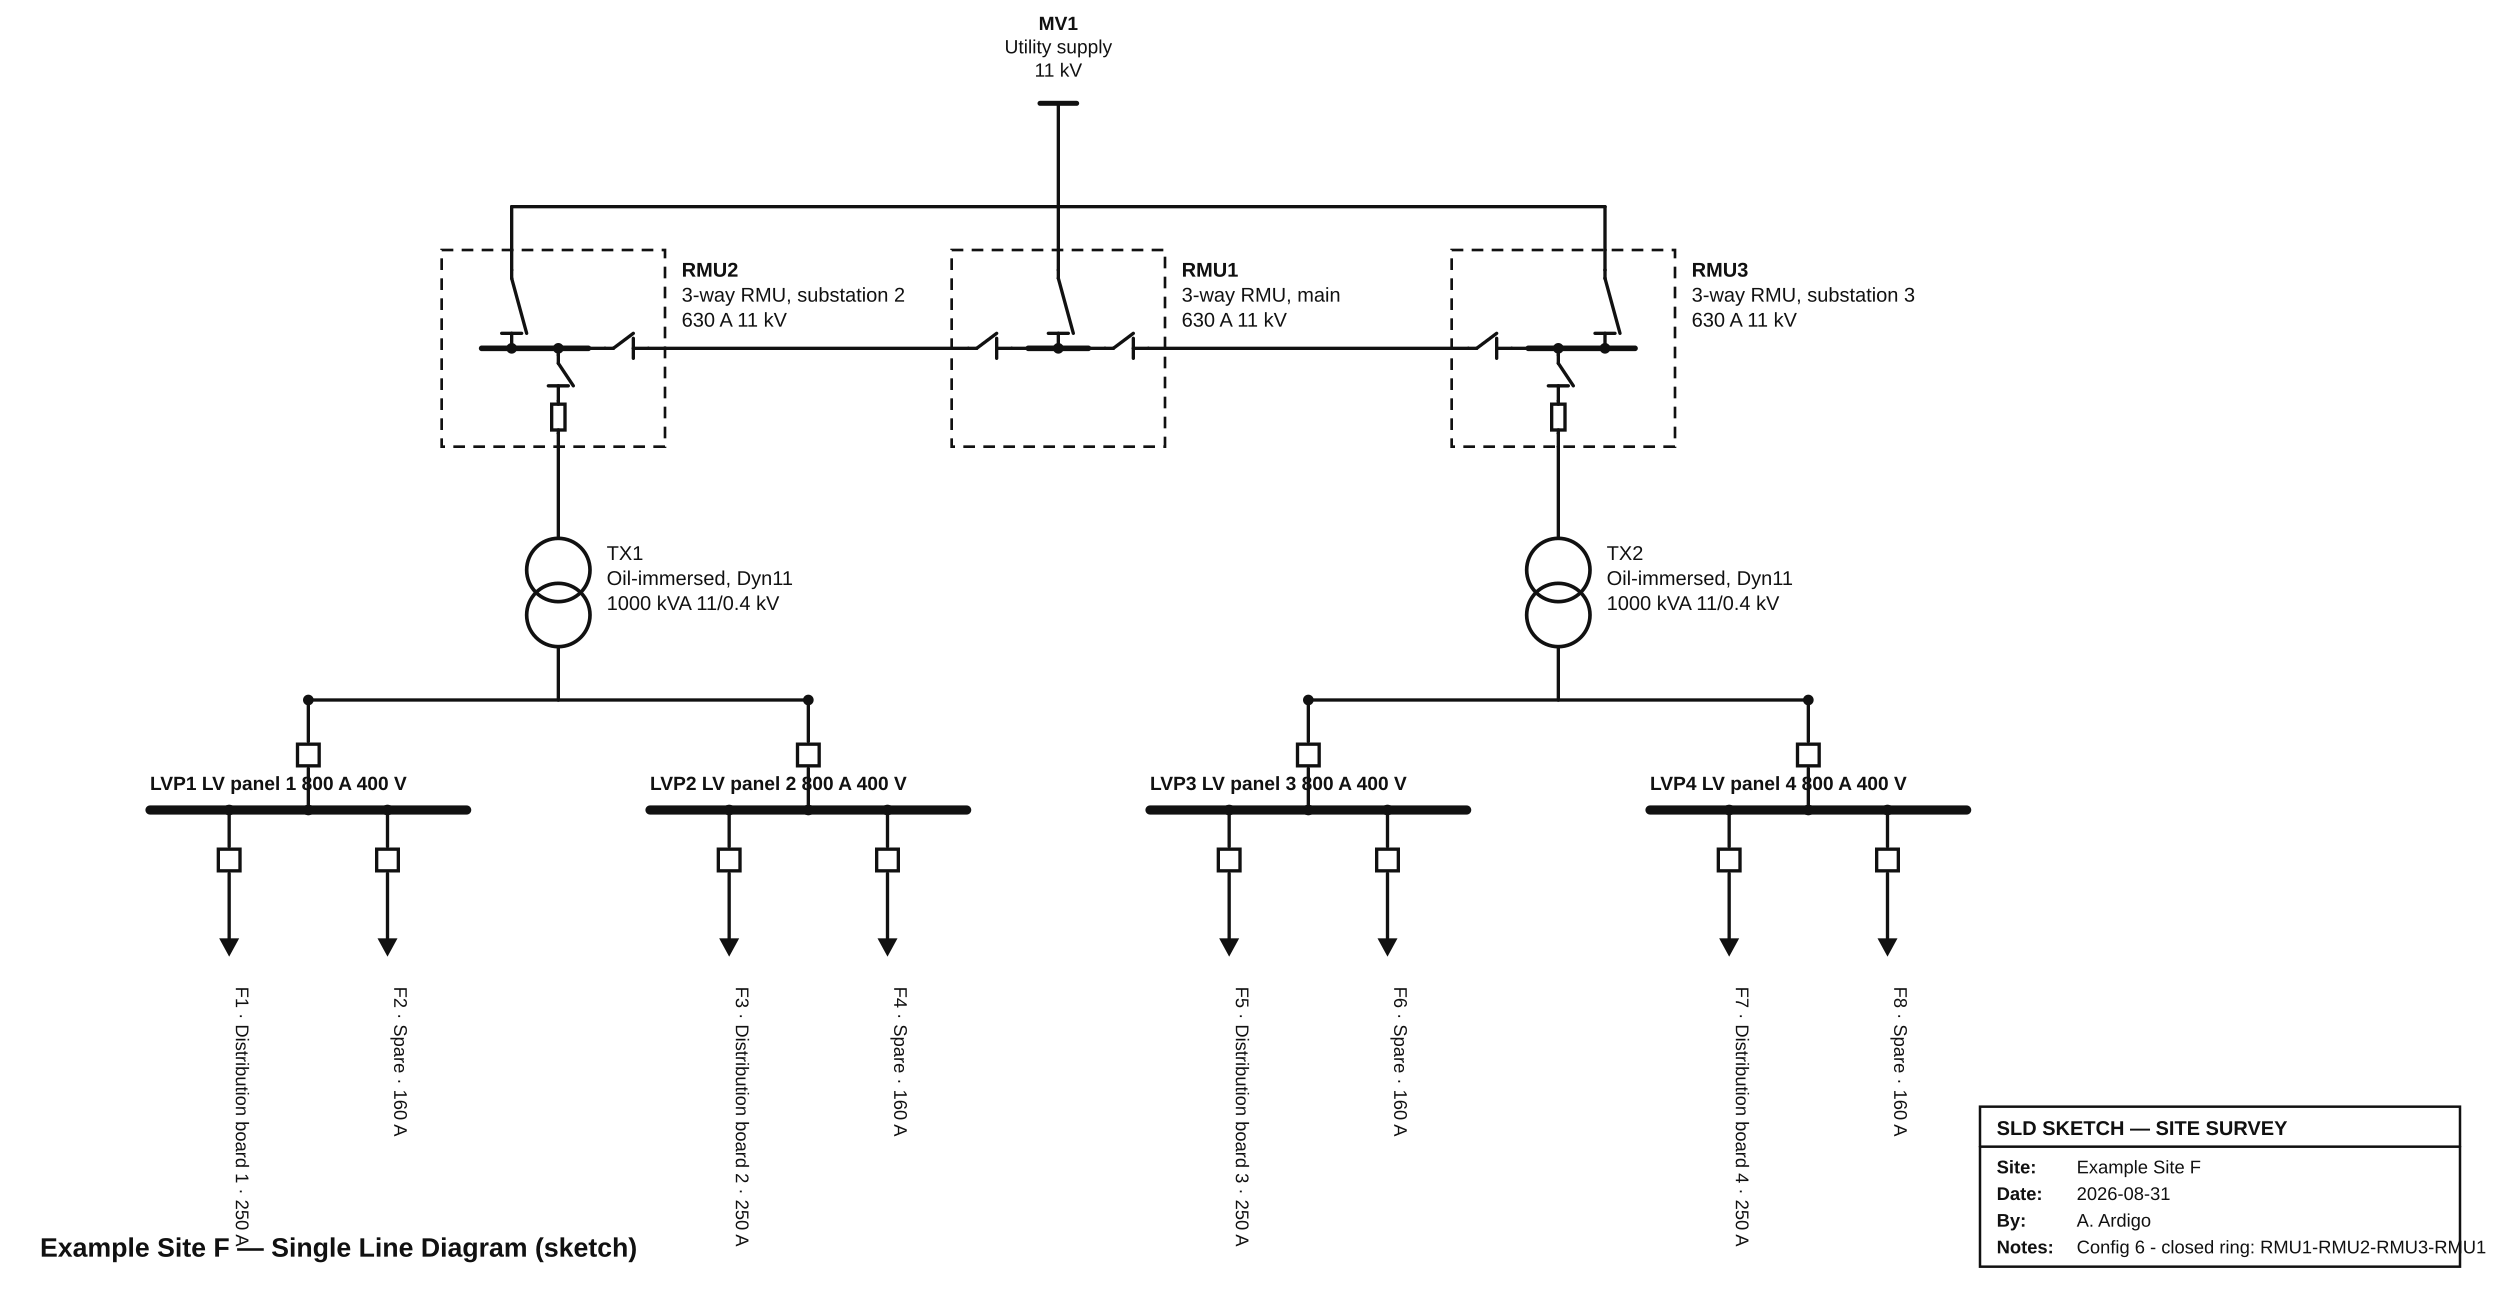
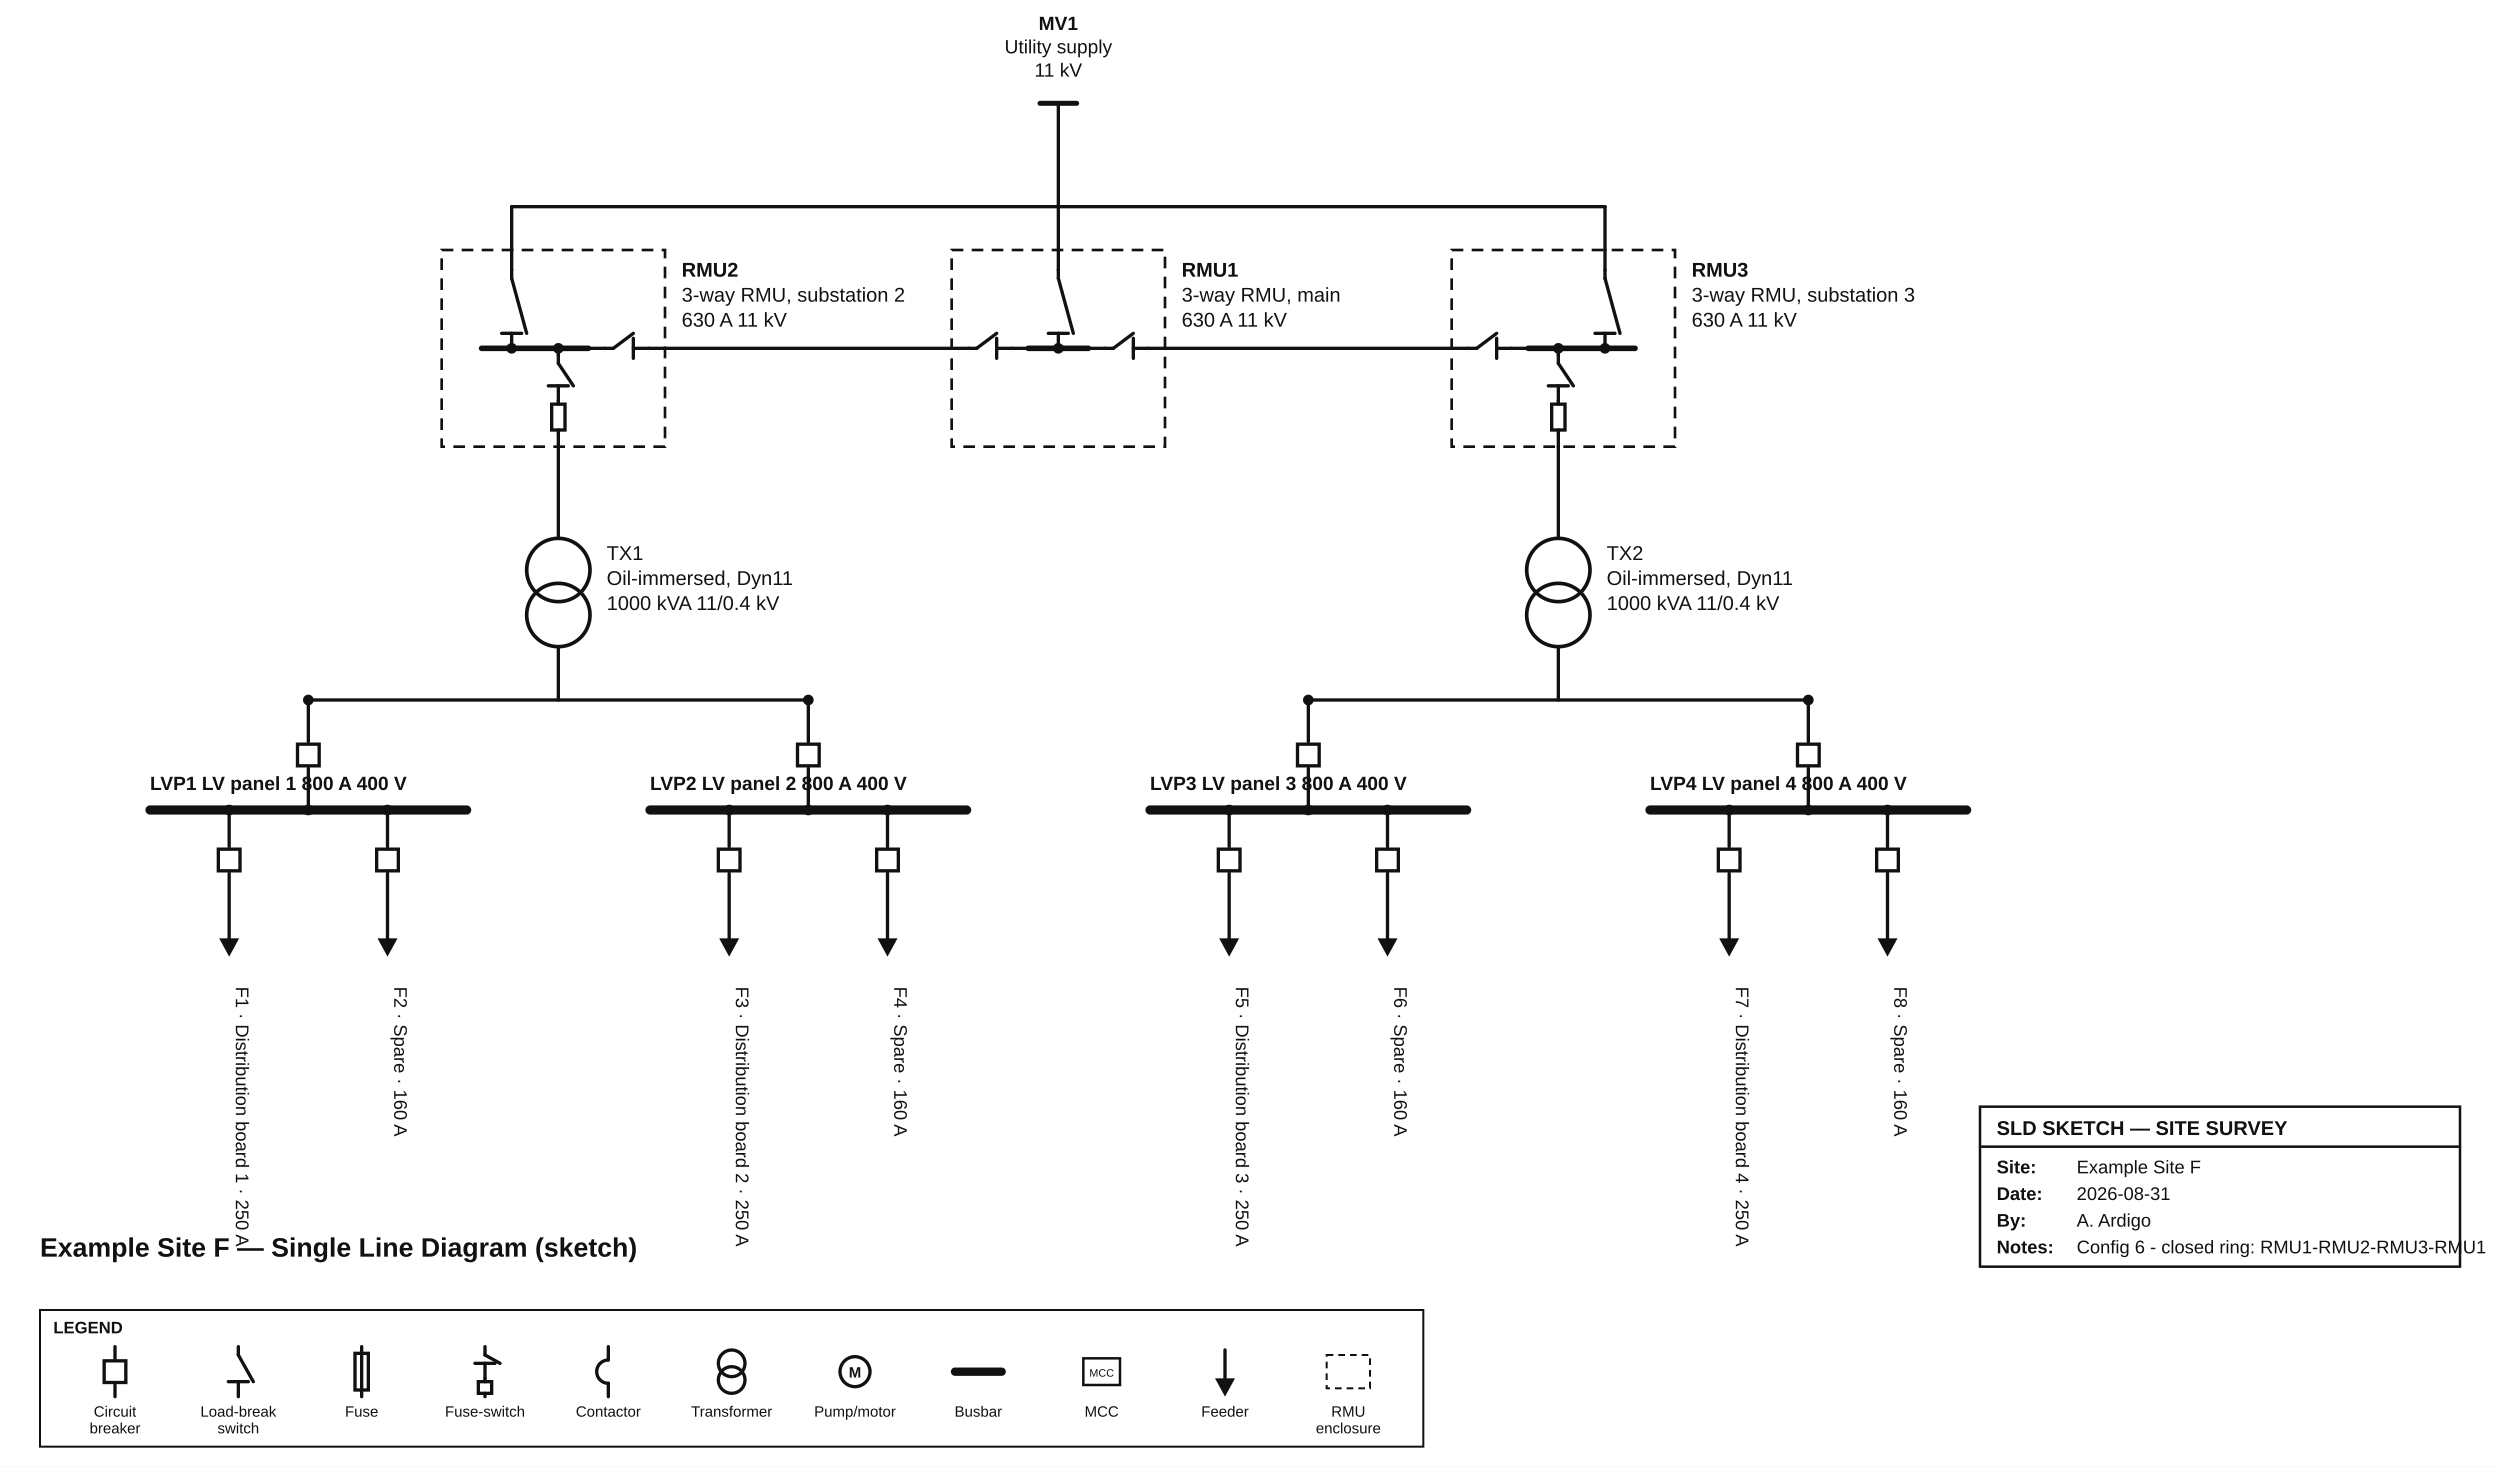
- <svg xmlns="http://www.w3.org/2000/svg" width="1500" height="780" viewBox="0 0 1500 780">
+ <svg xmlns="http://www.w3.org/2000/svg" width="1500" height="880" viewBox="0 0 1500 880">
  <rect width="100%" height="100%" fill="white" />
  <text x="24.0" y="754.0" font-family="Arial, Helvetica, sans-serif" font-size="16" fill="#111" text-anchor="start" font-weight="bold">Example Site F — Single Line Diagram (sketch)</text>
  <rect x="571.0" y="150.0" width="128.0" height="118.0" fill="none" stroke="#111" stroke-width="1.6" stroke-dasharray="7 5" />
  <line x1="617.0" y1="209.0" x2="653.0" y2="209.0" stroke="#111" stroke-width="3.4" stroke-linecap="round" />
  <line x1="635.0" y1="162.0" x2="635.0" y2="167.0" stroke="#111" stroke-width="2" stroke-linecap="round" />
  <line x1="635.0" y1="167.0" x2="644.0" y2="200.0" stroke="#111" stroke-width="2" stroke-linecap="round" />
  <line x1="629.0" y1="200.0" x2="641.0" y2="200.0" stroke="#111" stroke-width="2" stroke-linecap="round" />
  <line x1="635.0" y1="200.0" x2="635.0" y2="209.0" stroke="#111" stroke-width="2" stroke-linecap="round" />
  <line x1="635.0" y1="150.0" x2="635.0" y2="162.0" stroke="#111" stroke-width="2" stroke-linecap="round" />
  <circle cx="635.0" cy="209.0" r="3.2" fill="#111" />
  <text x="709.0" y="166.0" font-family="Arial, Helvetica, sans-serif" font-size="12" fill="#111" text-anchor="start" font-weight="bold">RMU1</text>
  <text x="709.0" y="181.0" font-family="Arial, Helvetica, sans-serif" font-size="12" fill="#111" text-anchor="start">3-way RMU, main</text>
  <text x="709.0" y="196.0" font-family="Arial, Helvetica, sans-serif" font-size="12" fill="#111" text-anchor="start">630 A 11 kV</text>
  <rect x="265.0" y="150.0" width="134.0" height="118.0" fill="none" stroke="#111" stroke-width="1.6" stroke-dasharray="7 5" />
  <line x1="289.0" y1="209.0" x2="353.0" y2="209.0" stroke="#111" stroke-width="3.4" stroke-linecap="round" />
  <line x1="307.0" y1="162.0" x2="307.0" y2="167.0" stroke="#111" stroke-width="2" stroke-linecap="round" />
  <line x1="307.0" y1="167.0" x2="316.0" y2="200.0" stroke="#111" stroke-width="2" stroke-linecap="round" />
  <line x1="301.0" y1="200.0" x2="313.0" y2="200.0" stroke="#111" stroke-width="2" stroke-linecap="round" />
  <line x1="307.0" y1="200.0" x2="307.0" y2="209.0" stroke="#111" stroke-width="2" stroke-linecap="round" />
  <line x1="307.0" y1="150.0" x2="307.0" y2="162.0" stroke="#111" stroke-width="2" stroke-linecap="round" />
  <circle cx="307.0" cy="209.0" r="3.2" fill="#111" />
  <line x1="335.0" y1="213.0" x2="335.0" y2="218.0" stroke="#111" stroke-width="2" stroke-linecap="round" />
  <line x1="335.0" y1="218.0" x2="344.0" y2="231.5" stroke="#111" stroke-width="2" stroke-linecap="round" />
  <line x1="329.0" y1="231.5" x2="341.0" y2="231.5" stroke="#111" stroke-width="2" stroke-linecap="round" />
  <line x1="335.0" y1="231.5" x2="335.0" y2="240.5" stroke="#111" stroke-width="2" stroke-linecap="round" />
  <rect x="331.0" y="242.5" width="8.0" height="15.5" fill="none" stroke="#111" stroke-width="2" />
  <line x1="335.0" y1="240.5" x2="335.0" y2="242.5" stroke="#111" stroke-width="2" stroke-linecap="round" />
  <line x1="335.0" y1="258.0" x2="335.0" y2="260.0" stroke="#111" stroke-width="2" stroke-linecap="round" />
  <line x1="335.0" y1="209.0" x2="335.0" y2="213.0" stroke="#111" stroke-width="2" stroke-linecap="round" />
  <line x1="335.0" y1="260.0" x2="335.0" y2="268.0" stroke="#111" stroke-width="2" stroke-linecap="round" />
  <circle cx="335.0" cy="209.0" r="3.2" fill="#111" />
  <text x="409.0" y="166.0" font-family="Arial, Helvetica, sans-serif" font-size="12" fill="#111" text-anchor="start" font-weight="bold">RMU2</text>
  <text x="409.0" y="181.0" font-family="Arial, Helvetica, sans-serif" font-size="12" fill="#111" text-anchor="start">3-way RMU, substation 2</text>
  <text x="409.0" y="196.0" font-family="Arial, Helvetica, sans-serif" font-size="12" fill="#111" text-anchor="start">630 A 11 kV</text>
  <rect x="871.0" y="150.0" width="134.0" height="118.0" fill="none" stroke="#111" stroke-width="1.6" stroke-dasharray="7 5" />
  <line x1="917.0" y1="209.0" x2="981.0" y2="209.0" stroke="#111" stroke-width="3.4" stroke-linecap="round" />
  <line x1="963.0" y1="162.0" x2="963.0" y2="167.0" stroke="#111" stroke-width="2" stroke-linecap="round" />
  <line x1="963.0" y1="167.0" x2="972.0" y2="200.0" stroke="#111" stroke-width="2" stroke-linecap="round" />
  <line x1="957.0" y1="200.0" x2="969.0" y2="200.0" stroke="#111" stroke-width="2" stroke-linecap="round" />
  <line x1="963.0" y1="200.0" x2="963.0" y2="209.0" stroke="#111" stroke-width="2" stroke-linecap="round" />
  <line x1="963.0" y1="150.0" x2="963.0" y2="162.0" stroke="#111" stroke-width="2" stroke-linecap="round" />
  <circle cx="963.0" cy="209.0" r="3.2" fill="#111" />
  <line x1="935.0" y1="213.0" x2="935.0" y2="218.0" stroke="#111" stroke-width="2" stroke-linecap="round" />
  <line x1="935.0" y1="218.0" x2="944.0" y2="231.5" stroke="#111" stroke-width="2" stroke-linecap="round" />
  <line x1="929.0" y1="231.5" x2="941.0" y2="231.5" stroke="#111" stroke-width="2" stroke-linecap="round" />
  <line x1="935.0" y1="231.5" x2="935.0" y2="240.5" stroke="#111" stroke-width="2" stroke-linecap="round" />
  <rect x="931.0" y="242.5" width="8.0" height="15.5" fill="none" stroke="#111" stroke-width="2" />
  <line x1="935.0" y1="240.5" x2="935.0" y2="242.5" stroke="#111" stroke-width="2" stroke-linecap="round" />
  <line x1="935.0" y1="258.0" x2="935.0" y2="260.0" stroke="#111" stroke-width="2" stroke-linecap="round" />
  <line x1="935.0" y1="209.0" x2="935.0" y2="213.0" stroke="#111" stroke-width="2" stroke-linecap="round" />
  <line x1="935.0" y1="260.0" x2="935.0" y2="268.0" stroke="#111" stroke-width="2" stroke-linecap="round" />
  <circle cx="935.0" cy="209.0" r="3.2" fill="#111" />
  <text x="1015.0" y="166.0" font-family="Arial, Helvetica, sans-serif" font-size="12" fill="#111" text-anchor="start" font-weight="bold">RMU3</text>
  <text x="1015.0" y="181.0" font-family="Arial, Helvetica, sans-serif" font-size="12" fill="#111" text-anchor="start">3-way RMU, substation 3</text>
  <text x="1015.0" y="196.0" font-family="Arial, Helvetica, sans-serif" font-size="12" fill="#111" text-anchor="start">630 A 11 kV</text>
  <line x1="399.0" y1="209.0" x2="571.0" y2="209.0" stroke="#111" stroke-width="2" stroke-linecap="round" />
  <line x1="363.0" y1="209.0" x2="368.0" y2="209.0" stroke="#111" stroke-width="2" stroke-linecap="round" />
  <line x1="368.0" y1="209.0" x2="380.0" y2="200.0" stroke="#111" stroke-width="2" stroke-linecap="round" />
  <line x1="380.0" y1="203.0" x2="380.0" y2="215.0" stroke="#111" stroke-width="2" stroke-linecap="round" />
  <line x1="380.0" y1="209.0" x2="389.0" y2="209.0" stroke="#111" stroke-width="2" stroke-linecap="round" />
  <line x1="353.0" y1="209.0" x2="363.0" y2="209.0" stroke="#111" stroke-width="2" stroke-linecap="round" />
  <line x1="389.0" y1="209.0" x2="399.0" y2="209.0" stroke="#111" stroke-width="2" stroke-linecap="round" />
  <line x1="581.0" y1="209.0" x2="586.0" y2="209.0" stroke="#111" stroke-width="2" stroke-linecap="round" />
  <line x1="586.0" y1="209.0" x2="598.0" y2="200.0" stroke="#111" stroke-width="2" stroke-linecap="round" />
  <line x1="598.0" y1="203.0" x2="598.0" y2="215.0" stroke="#111" stroke-width="2" stroke-linecap="round" />
  <line x1="598.0" y1="209.0" x2="607.0" y2="209.0" stroke="#111" stroke-width="2" stroke-linecap="round" />
  <line x1="571.0" y1="209.0" x2="581.0" y2="209.0" stroke="#111" stroke-width="2" stroke-linecap="round" />
  <line x1="607.0" y1="209.0" x2="617.0" y2="209.0" stroke="#111" stroke-width="2" stroke-linecap="round" />
  <line x1="699.0" y1="209.0" x2="871.0" y2="209.0" stroke="#111" stroke-width="2" stroke-linecap="round" />
  <line x1="663.0" y1="209.0" x2="668.0" y2="209.0" stroke="#111" stroke-width="2" stroke-linecap="round" />
  <line x1="668.0" y1="209.0" x2="680.0" y2="200.0" stroke="#111" stroke-width="2" stroke-linecap="round" />
  <line x1="680.0" y1="203.0" x2="680.0" y2="215.0" stroke="#111" stroke-width="2" stroke-linecap="round" />
  <line x1="680.0" y1="209.0" x2="689.0" y2="209.0" stroke="#111" stroke-width="2" stroke-linecap="round" />
  <line x1="653.0" y1="209.0" x2="663.0" y2="209.0" stroke="#111" stroke-width="2" stroke-linecap="round" />
  <line x1="689.0" y1="209.0" x2="699.0" y2="209.0" stroke="#111" stroke-width="2" stroke-linecap="round" />
  <line x1="881.0" y1="209.0" x2="886.0" y2="209.0" stroke="#111" stroke-width="2" stroke-linecap="round" />
  <line x1="886.0" y1="209.0" x2="898.0" y2="200.0" stroke="#111" stroke-width="2" stroke-linecap="round" />
  <line x1="898.0" y1="203.0" x2="898.0" y2="215.0" stroke="#111" stroke-width="2" stroke-linecap="round" />
  <line x1="898.0" y1="209.0" x2="907.0" y2="209.0" stroke="#111" stroke-width="2" stroke-linecap="round" />
  <line x1="871.0" y1="209.0" x2="881.0" y2="209.0" stroke="#111" stroke-width="2" stroke-linecap="round" />
  <line x1="907.0" y1="209.0" x2="917.0" y2="209.0" stroke="#111" stroke-width="2" stroke-linecap="round" />
  <line x1="307.0" y1="150.0" x2="307.0" y2="124.0" stroke="#111" stroke-width="2" stroke-linecap="round" />
  <line x1="307.0" y1="124.0" x2="963.0" y2="124.0" stroke="#111" stroke-width="2" stroke-linecap="round" />
  <line x1="963.0" y1="124.0" x2="963.0" y2="150.0" stroke="#111" stroke-width="2" stroke-linecap="round" />
  <line x1="624.0" y1="62.0" x2="646.0" y2="62.0" stroke="#111" stroke-width="3" stroke-linecap="round" />
  <text x="635.0" y="18.0" font-family="Arial, Helvetica, sans-serif" font-size="11.5" fill="#111" text-anchor="middle" font-weight="bold">MV1</text>
  <text x="635.0" y="32.0" font-family="Arial, Helvetica, sans-serif" font-size="11.5" fill="#111" text-anchor="middle">Utility supply</text>
  <text x="635.0" y="46.0" font-family="Arial, Helvetica, sans-serif" font-size="11.5" fill="#111" text-anchor="middle">11 kV</text>
  <line x1="635.0" y1="62.0" x2="635.0" y2="150.0" stroke="#111" stroke-width="2" stroke-linecap="round" />
  <circle cx="335.0" cy="342.0" r="19" fill="none" stroke="#111" stroke-width="2.2" />
  <circle cx="335.0" cy="369.0" r="19" fill="none" stroke="#111" stroke-width="2.2" />
  <text x="364.0" y="336.0" font-family="Arial, Helvetica, sans-serif" font-size="12" fill="#111" text-anchor="start">TX1</text>
  <text x="364.0" y="351.0" font-family="Arial, Helvetica, sans-serif" font-size="12" fill="#111" text-anchor="start">Oil-immersed, Dyn11</text>
  <text x="364.0" y="366.0" font-family="Arial, Helvetica, sans-serif" font-size="12" fill="#111" text-anchor="start">1000 kVA 11/0.4 kV</text>
  <line x1="335.0" y1="268.0" x2="335.0" y2="323.0" stroke="#111" stroke-width="2" stroke-linecap="round" />
  <line x1="335.0" y1="388.0" x2="335.0" y2="420.0" stroke="#111" stroke-width="2" stroke-linecap="round" />
  <line x1="185.0" y1="420.0" x2="485.0" y2="420.0" stroke="#111" stroke-width="2" stroke-linecap="round" />
  <circle cx="185.0" cy="420.0" r="3.2" fill="#111" />
  <rect x="178.5" y="446.5" width="13.0" height="13.0" fill="white" stroke="#111" stroke-width="2" />
  <line x1="185.0" y1="420.0" x2="185.0" y2="445.0" stroke="#111" stroke-width="2" stroke-linecap="round" />
  <line x1="185.0" y1="461.0" x2="185.0" y2="486.0" stroke="#111" stroke-width="2" stroke-linecap="round" />
  <circle cx="185.0" cy="486.0" r="3.2" fill="#111" />
  <circle cx="485.0" cy="420.0" r="3.2" fill="#111" />
  <rect x="478.5" y="446.5" width="13.0" height="13.0" fill="white" stroke="#111" stroke-width="2" />
  <line x1="485.0" y1="420.0" x2="485.0" y2="445.0" stroke="#111" stroke-width="2" stroke-linecap="round" />
  <line x1="485.0" y1="461.0" x2="485.0" y2="486.0" stroke="#111" stroke-width="2" stroke-linecap="round" />
  <circle cx="485.0" cy="486.0" r="3.2" fill="#111" />
  <circle cx="935.0" cy="342.0" r="19" fill="none" stroke="#111" stroke-width="2.2" />
  <circle cx="935.0" cy="369.0" r="19" fill="none" stroke="#111" stroke-width="2.2" />
  <text x="964.0" y="336.0" font-family="Arial, Helvetica, sans-serif" font-size="12" fill="#111" text-anchor="start">TX2</text>
  <text x="964.0" y="351.0" font-family="Arial, Helvetica, sans-serif" font-size="12" fill="#111" text-anchor="start">Oil-immersed, Dyn11</text>
  <text x="964.0" y="366.0" font-family="Arial, Helvetica, sans-serif" font-size="12" fill="#111" text-anchor="start">1000 kVA 11/0.4 kV</text>
  <line x1="935.0" y1="268.0" x2="935.0" y2="323.0" stroke="#111" stroke-width="2" stroke-linecap="round" />
  <line x1="935.0" y1="388.0" x2="935.0" y2="420.0" stroke="#111" stroke-width="2" stroke-linecap="round" />
  <line x1="785.0" y1="420.0" x2="1085.0" y2="420.0" stroke="#111" stroke-width="2" stroke-linecap="round" />
  <circle cx="785.0" cy="420.0" r="3.2" fill="#111" />
  <rect x="778.5" y="446.5" width="13.0" height="13.0" fill="white" stroke="#111" stroke-width="2" />
  <line x1="785.0" y1="420.0" x2="785.0" y2="445.0" stroke="#111" stroke-width="2" stroke-linecap="round" />
  <line x1="785.0" y1="461.0" x2="785.0" y2="486.0" stroke="#111" stroke-width="2" stroke-linecap="round" />
  <circle cx="785.0" cy="486.0" r="3.2" fill="#111" />
  <circle cx="1085.0" cy="420.0" r="3.2" fill="#111" />
  <rect x="1078.5" y="446.5" width="13.0" height="13.0" fill="white" stroke="#111" stroke-width="2" />
  <line x1="1085.0" y1="420.0" x2="1085.0" y2="445.0" stroke="#111" stroke-width="2" stroke-linecap="round" />
  <line x1="1085.0" y1="461.0" x2="1085.0" y2="486.0" stroke="#111" stroke-width="2" stroke-linecap="round" />
  <circle cx="1085.0" cy="486.0" r="3.2" fill="#111" />
  <line x1="90.0" y1="486.0" x2="280.0" y2="486.0" stroke="#111" stroke-width="5.5" stroke-linecap="round" />
  <text x="90.0" y="474.0" font-family="Arial, Helvetica, sans-serif" font-size="11.5" fill="#111" text-anchor="start" font-weight="bold">LVP1 LV panel 1 800 A 400 V</text>
  <line x1="390.0" y1="486.0" x2="580.0" y2="486.0" stroke="#111" stroke-width="5.5" stroke-linecap="round" />
  <text x="390.0" y="474.0" font-family="Arial, Helvetica, sans-serif" font-size="11.5" fill="#111" text-anchor="start" font-weight="bold">LVP2 LV panel 2 800 A 400 V</text>
  <line x1="690.0" y1="486.0" x2="880.0" y2="486.0" stroke="#111" stroke-width="5.5" stroke-linecap="round" />
  <text x="690.0" y="474.0" font-family="Arial, Helvetica, sans-serif" font-size="11.5" fill="#111" text-anchor="start" font-weight="bold">LVP3 LV panel 3 800 A 400 V</text>
  <line x1="990.0" y1="486.0" x2="1180.0" y2="486.0" stroke="#111" stroke-width="5.5" stroke-linecap="round" />
  <text x="990.0" y="474.0" font-family="Arial, Helvetica, sans-serif" font-size="11.5" fill="#111" text-anchor="start" font-weight="bold">LVP4 LV panel 4 800 A 400 V</text>
  <circle cx="137.5" cy="486.0" r="3.2" fill="#111" />
  <rect x="131.0" y="509.5" width="13.0" height="13.0" fill="white" stroke="#111" stroke-width="2" />
  <line x1="137.5" y1="486.0" x2="137.5" y2="508.0" stroke="#111" stroke-width="2" stroke-linecap="round" />
  <line x1="137.5" y1="524.0" x2="137.5" y2="564.0" stroke="#111" stroke-width="2" stroke-linecap="round" />
  <polygon points="131.5,563.0 143.5,563.0 137.5,574.0" fill="#111" />
  <text x="0" y="0" transform="translate(141.5,592.0) rotate(90)" font-family="Arial, Helvetica, sans-serif" font-size="11" fill="#111" text-anchor="start">F1 · Distribution board 1 · 250 A</text>
  <circle cx="232.5" cy="486.0" r="3.2" fill="#111" />
  <rect x="226.0" y="509.5" width="13.0" height="13.0" fill="white" stroke="#111" stroke-width="2" />
  <line x1="232.5" y1="486.0" x2="232.5" y2="508.0" stroke="#111" stroke-width="2" stroke-linecap="round" />
  <line x1="232.5" y1="524.0" x2="232.5" y2="564.0" stroke="#111" stroke-width="2" stroke-linecap="round" />
  <polygon points="226.5,563.0 238.5,563.0 232.5,574.0" fill="#111" />
  <text x="0" y="0" transform="translate(236.5,592.0) rotate(90)" font-family="Arial, Helvetica, sans-serif" font-size="11" fill="#111" text-anchor="start">F2 · Spare · 160 A</text>
  <circle cx="437.5" cy="486.0" r="3.2" fill="#111" />
  <rect x="431.0" y="509.5" width="13.0" height="13.0" fill="white" stroke="#111" stroke-width="2" />
  <line x1="437.5" y1="486.0" x2="437.5" y2="508.0" stroke="#111" stroke-width="2" stroke-linecap="round" />
  <line x1="437.5" y1="524.0" x2="437.5" y2="564.0" stroke="#111" stroke-width="2" stroke-linecap="round" />
  <polygon points="431.5,563.0 443.5,563.0 437.5,574.0" fill="#111" />
  <text x="0" y="0" transform="translate(441.5,592.0) rotate(90)" font-family="Arial, Helvetica, sans-serif" font-size="11" fill="#111" text-anchor="start">F3 · Distribution board 2 · 250 A</text>
  <circle cx="532.5" cy="486.0" r="3.2" fill="#111" />
  <rect x="526.0" y="509.5" width="13.0" height="13.0" fill="white" stroke="#111" stroke-width="2" />
  <line x1="532.5" y1="486.0" x2="532.5" y2="508.0" stroke="#111" stroke-width="2" stroke-linecap="round" />
  <line x1="532.5" y1="524.0" x2="532.5" y2="564.0" stroke="#111" stroke-width="2" stroke-linecap="round" />
  <polygon points="526.5,563.0 538.5,563.0 532.5,574.0" fill="#111" />
  <text x="0" y="0" transform="translate(536.5,592.0) rotate(90)" font-family="Arial, Helvetica, sans-serif" font-size="11" fill="#111" text-anchor="start">F4 · Spare · 160 A</text>
  <circle cx="737.5" cy="486.0" r="3.2" fill="#111" />
  <rect x="731.0" y="509.5" width="13.0" height="13.0" fill="white" stroke="#111" stroke-width="2" />
  <line x1="737.5" y1="486.0" x2="737.5" y2="508.0" stroke="#111" stroke-width="2" stroke-linecap="round" />
  <line x1="737.5" y1="524.0" x2="737.5" y2="564.0" stroke="#111" stroke-width="2" stroke-linecap="round" />
  <polygon points="731.5,563.0 743.5,563.0 737.5,574.0" fill="#111" />
  <text x="0" y="0" transform="translate(741.5,592.0) rotate(90)" font-family="Arial, Helvetica, sans-serif" font-size="11" fill="#111" text-anchor="start">F5 · Distribution board 3 · 250 A</text>
  <circle cx="832.5" cy="486.0" r="3.2" fill="#111" />
  <rect x="826.0" y="509.5" width="13.0" height="13.0" fill="white" stroke="#111" stroke-width="2" />
  <line x1="832.5" y1="486.0" x2="832.5" y2="508.0" stroke="#111" stroke-width="2" stroke-linecap="round" />
  <line x1="832.5" y1="524.0" x2="832.5" y2="564.0" stroke="#111" stroke-width="2" stroke-linecap="round" />
  <polygon points="826.5,563.0 838.5,563.0 832.5,574.0" fill="#111" />
  <text x="0" y="0" transform="translate(836.5,592.0) rotate(90)" font-family="Arial, Helvetica, sans-serif" font-size="11" fill="#111" text-anchor="start">F6 · Spare · 160 A</text>
  <circle cx="1037.5" cy="486.0" r="3.2" fill="#111" />
  <rect x="1031.0" y="509.5" width="13.0" height="13.0" fill="white" stroke="#111" stroke-width="2" />
  <line x1="1037.5" y1="486.0" x2="1037.5" y2="508.0" stroke="#111" stroke-width="2" stroke-linecap="round" />
  <line x1="1037.5" y1="524.0" x2="1037.5" y2="564.0" stroke="#111" stroke-width="2" stroke-linecap="round" />
  <polygon points="1031.5,563.0 1043.5,563.0 1037.5,574.0" fill="#111" />
  <text x="0" y="0" transform="translate(1041.5,592.0) rotate(90)" font-family="Arial, Helvetica, sans-serif" font-size="11" fill="#111" text-anchor="start">F7 · Distribution board 4 · 250 A</text>
  <circle cx="1132.5" cy="486.0" r="3.2" fill="#111" />
  <rect x="1126.0" y="509.5" width="13.0" height="13.0" fill="white" stroke="#111" stroke-width="2" />
  <line x1="1132.5" y1="486.0" x2="1132.5" y2="508.0" stroke="#111" stroke-width="2" stroke-linecap="round" />
  <line x1="1132.5" y1="524.0" x2="1132.5" y2="564.0" stroke="#111" stroke-width="2" stroke-linecap="round" />
  <polygon points="1126.5,563.0 1138.5,563.0 1132.5,574.0" fill="#111" />
  <text x="0" y="0" transform="translate(1136.5,592.0) rotate(90)" font-family="Arial, Helvetica, sans-serif" font-size="11" fill="#111" text-anchor="start">F8 · Spare · 160 A</text>
  <rect x="1188.0" y="664.0" width="288.0" height="96.0" fill="none" stroke="#111" stroke-width="1.5" />
  <line x1="1188.0" y1="688.0" x2="1476.0" y2="688.0" stroke="#111" stroke-width="1.5" stroke-linecap="round" />
  <text x="1198.0" y="681.0" font-family="Arial, Helvetica, sans-serif" font-size="12" fill="#111" text-anchor="start" font-weight="bold">SLD SKETCH — SITE SURVEY</text>
  <text x="1198.0" y="704.0" font-family="Arial, Helvetica, sans-serif" font-size="11" fill="#111" text-anchor="start" font-weight="bold">Site:</text>
  <text x="1246.0" y="704.0" font-family="Arial, Helvetica, sans-serif" font-size="11" fill="#111" text-anchor="start">Example Site F</text>
  <text x="1198.0" y="720.0" font-family="Arial, Helvetica, sans-serif" font-size="11" fill="#111" text-anchor="start" font-weight="bold">Date:</text>
  <text x="1246.0" y="720.0" font-family="Arial, Helvetica, sans-serif" font-size="11" fill="#111" text-anchor="start">2026-08-31</text>
  <text x="1198.0" y="736.0" font-family="Arial, Helvetica, sans-serif" font-size="11" fill="#111" text-anchor="start" font-weight="bold">By:</text>
  <text x="1246.0" y="736.0" font-family="Arial, Helvetica, sans-serif" font-size="11" fill="#111" text-anchor="start">A. Ardigo</text>
  <text x="1198.0" y="752.0" font-family="Arial, Helvetica, sans-serif" font-size="11" fill="#111" text-anchor="start" font-weight="bold">Notes:</text>
  <text x="1246.0" y="752.0" font-family="Arial, Helvetica, sans-serif" font-size="11" fill="#111" text-anchor="start">Config 6 - closed ring: RMU1-RMU2-RMU3-RMU1</text>
+   <rect x="24.0" y="786.0" width="830.0" height="82.0" fill="none" stroke="#111" stroke-width="1.2" />
+   <text x="32.0" y="800.0" font-family="Arial, Helvetica, sans-serif" font-size="10" fill="#111" text-anchor="start" font-weight="bold">LEGEND</text>
+   <rect x="62.5" y="816.5" width="13.0" height="13.0" fill="white" stroke="#111" stroke-width="2" />
+   <line x1="69.0" y1="808.0" x2="69.0" y2="815.0" stroke="#111" stroke-width="2" stroke-linecap="round" />
+   <line x1="69.0" y1="831.0" x2="69.0" y2="838.0" stroke="#111" stroke-width="2" stroke-linecap="round" />
+   <text x="69.0" y="850.0" font-family="Arial, Helvetica, sans-serif" font-size="9" fill="#111" text-anchor="middle">Circuit</text>
+   <text x="69.0" y="860.0" font-family="Arial, Helvetica, sans-serif" font-size="9" fill="#111" text-anchor="middle">breaker</text>
+   <line x1="143.0" y1="808.0" x2="143.0" y2="813.0" stroke="#111" stroke-width="2" stroke-linecap="round" />
+   <line x1="143.0" y1="813.0" x2="152.0" y2="829.0" stroke="#111" stroke-width="2" stroke-linecap="round" />
+   <line x1="137.0" y1="829.0" x2="149.0" y2="829.0" stroke="#111" stroke-width="2" stroke-linecap="round" />
+   <line x1="143.0" y1="829.0" x2="143.0" y2="838.0" stroke="#111" stroke-width="2" stroke-linecap="round" />
+   <text x="143.0" y="850.0" font-family="Arial, Helvetica, sans-serif" font-size="9" fill="#111" text-anchor="middle">Load-break</text>
+   <text x="143.0" y="860.0" font-family="Arial, Helvetica, sans-serif" font-size="9" fill="#111" text-anchor="middle">switch</text>
+   <rect x="213.0" y="812.0" width="8.0" height="22.0" fill="none" stroke="#111" stroke-width="2" />
+   <line x1="217.0" y1="812.0" x2="217.0" y2="834.0" stroke="#111" stroke-width="2" stroke-linecap="round" />
+   <line x1="217.0" y1="808.0" x2="217.0" y2="812.0" stroke="#111" stroke-width="2" stroke-linecap="round" />
+   <line x1="217.0" y1="834.0" x2="217.0" y2="838.0" stroke="#111" stroke-width="2" stroke-linecap="round" />
+   <text x="217.0" y="850.0" font-family="Arial, Helvetica, sans-serif" font-size="9" fill="#111" text-anchor="middle">Fuse</text>
+   <line x1="291.0" y1="808.0" x2="291.0" y2="813.0" stroke="#111" stroke-width="2" stroke-linecap="round" />
+   <line x1="291.0" y1="813.0" x2="300.0" y2="818.0" stroke="#111" stroke-width="2" stroke-linecap="round" />
+   <line x1="285.0" y1="818.0" x2="297.0" y2="818.0" stroke="#111" stroke-width="2" stroke-linecap="round" />
+   <line x1="291.0" y1="818.0" x2="291.0" y2="827.0" stroke="#111" stroke-width="2" stroke-linecap="round" />
+   <rect x="287.0" y="829.0" width="8.0" height="7.0" fill="none" stroke="#111" stroke-width="2" />
+   <line x1="291.0" y1="827.0" x2="291.0" y2="829.0" stroke="#111" stroke-width="2" stroke-linecap="round" />
+   <line x1="291.0" y1="836.0" x2="291.0" y2="838.0" stroke="#111" stroke-width="2" stroke-linecap="round" />
+   <text x="291.0" y="850.0" font-family="Arial, Helvetica, sans-serif" font-size="9" fill="#111" text-anchor="middle">Fuse-switch</text>
+   <path d="M 365.0,830.0 A 7,7 0 0 1 365.0,816.0" fill="none" stroke="#111" stroke-width="2" stroke-linecap="round" />
+   <line x1="365.0" y1="808.0" x2="365.0" y2="816.0" stroke="#111" stroke-width="2" stroke-linecap="round" />
+   <line x1="365.0" y1="830.0" x2="365.0" y2="838.0" stroke="#111" stroke-width="2" stroke-linecap="round" />
+   <text x="365.0" y="850.0" font-family="Arial, Helvetica, sans-serif" font-size="9" fill="#111" text-anchor="middle">Contactor</text>
+   <circle cx="439.0" cy="818.0" r="8" fill="none" stroke="#111" stroke-width="2" />
+   <circle cx="439.0" cy="828.0" r="8" fill="none" stroke="#111" stroke-width="2" />
+   <text x="439.0" y="850.0" font-family="Arial, Helvetica, sans-serif" font-size="9" fill="#111" text-anchor="middle">Transformer</text>
+   <circle cx="513.0" cy="823.0" r="9" fill="none" stroke="#111" stroke-width="2" />
+   <text x="513.0" y="826.5" font-family="Arial, Helvetica, sans-serif" font-size="9" fill="#111" text-anchor="middle" font-weight="bold">M</text>
+   <text x="513.0" y="850.0" font-family="Arial, Helvetica, sans-serif" font-size="9" fill="#111" text-anchor="middle">Pump/motor</text>
+   <line x1="573.0" y1="823.0" x2="601.0" y2="823.0" stroke="#111" stroke-width="5" stroke-linecap="round" />
+   <text x="587.0" y="850.0" font-family="Arial, Helvetica, sans-serif" font-size="9" fill="#111" text-anchor="middle">Busbar</text>
+   <rect x="650.0" y="815.0" width="22.0" height="16.0" fill="none" stroke="#111" stroke-width="1.5" />
+   <text x="661.0" y="826.0" font-family="Arial, Helvetica, sans-serif" font-size="6.5" fill="#111" text-anchor="middle">MCC</text>
+   <text x="661.0" y="850.0" font-family="Arial, Helvetica, sans-serif" font-size="9" fill="#111" text-anchor="middle">MCC</text>
+   <line x1="735.0" y1="810.0" x2="735.0" y2="827.0" stroke="#111" stroke-width="2" stroke-linecap="round" />
+   <polygon points="729.0,827.0 741.0,827.0 735.0,838.0" fill="#111" />
+   <text x="735.0" y="850.0" font-family="Arial, Helvetica, sans-serif" font-size="9" fill="#111" text-anchor="middle">Feeder</text>
+   <rect x="796.0" y="813.0" width="26.0" height="20.0" fill="none" stroke="#111" stroke-width="1.2" stroke-dasharray="4 3" />
+   <text x="809.0" y="850.0" font-family="Arial, Helvetica, sans-serif" font-size="9" fill="#111" text-anchor="middle">RMU</text>
+   <text x="809.0" y="860.0" font-family="Arial, Helvetica, sans-serif" font-size="9" fill="#111" text-anchor="middle">enclosure</text>
</svg>
